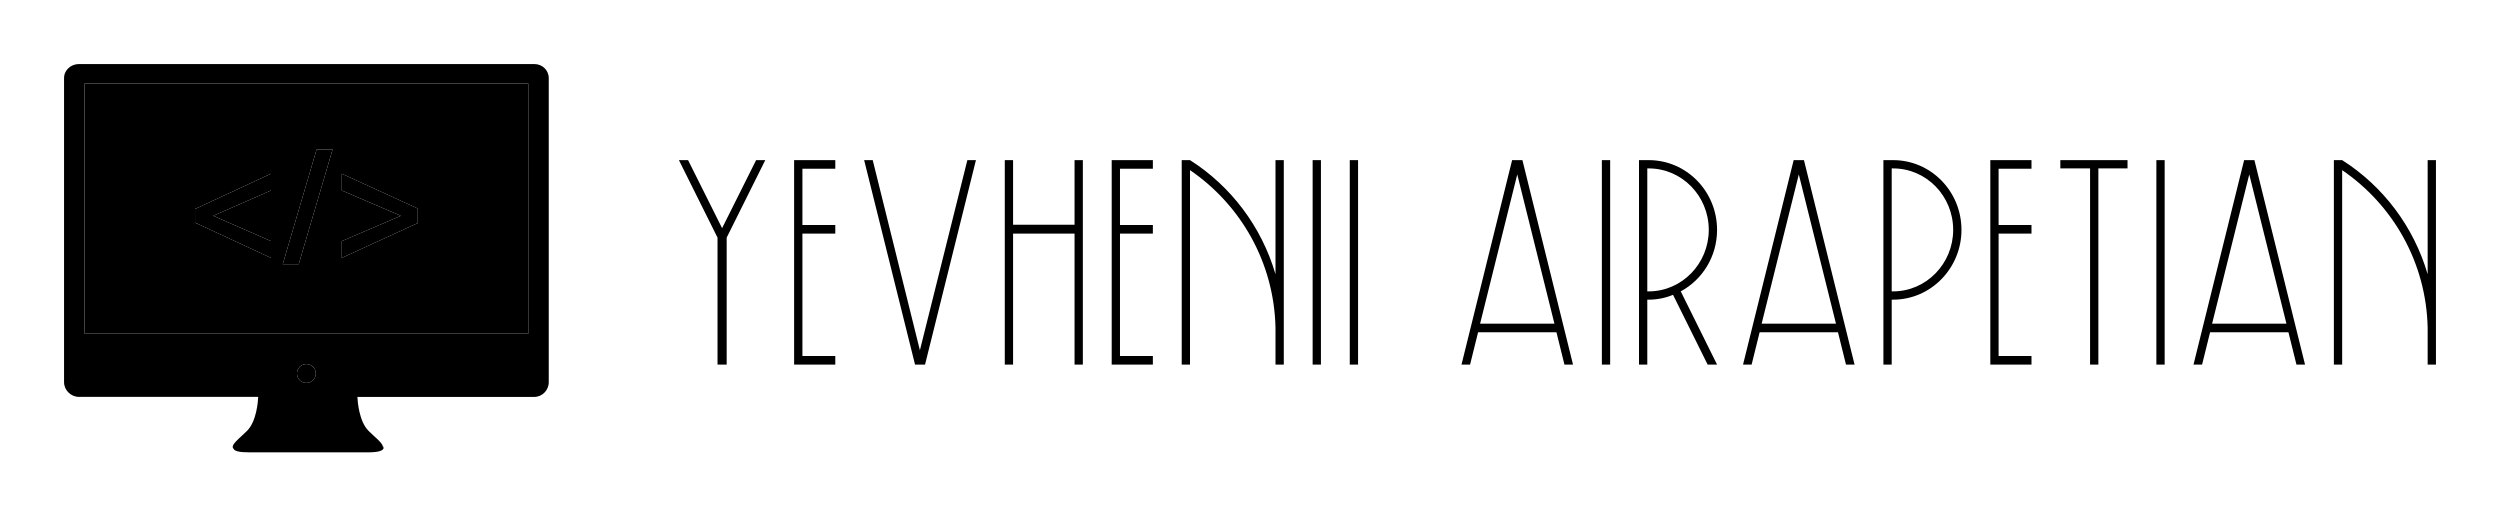
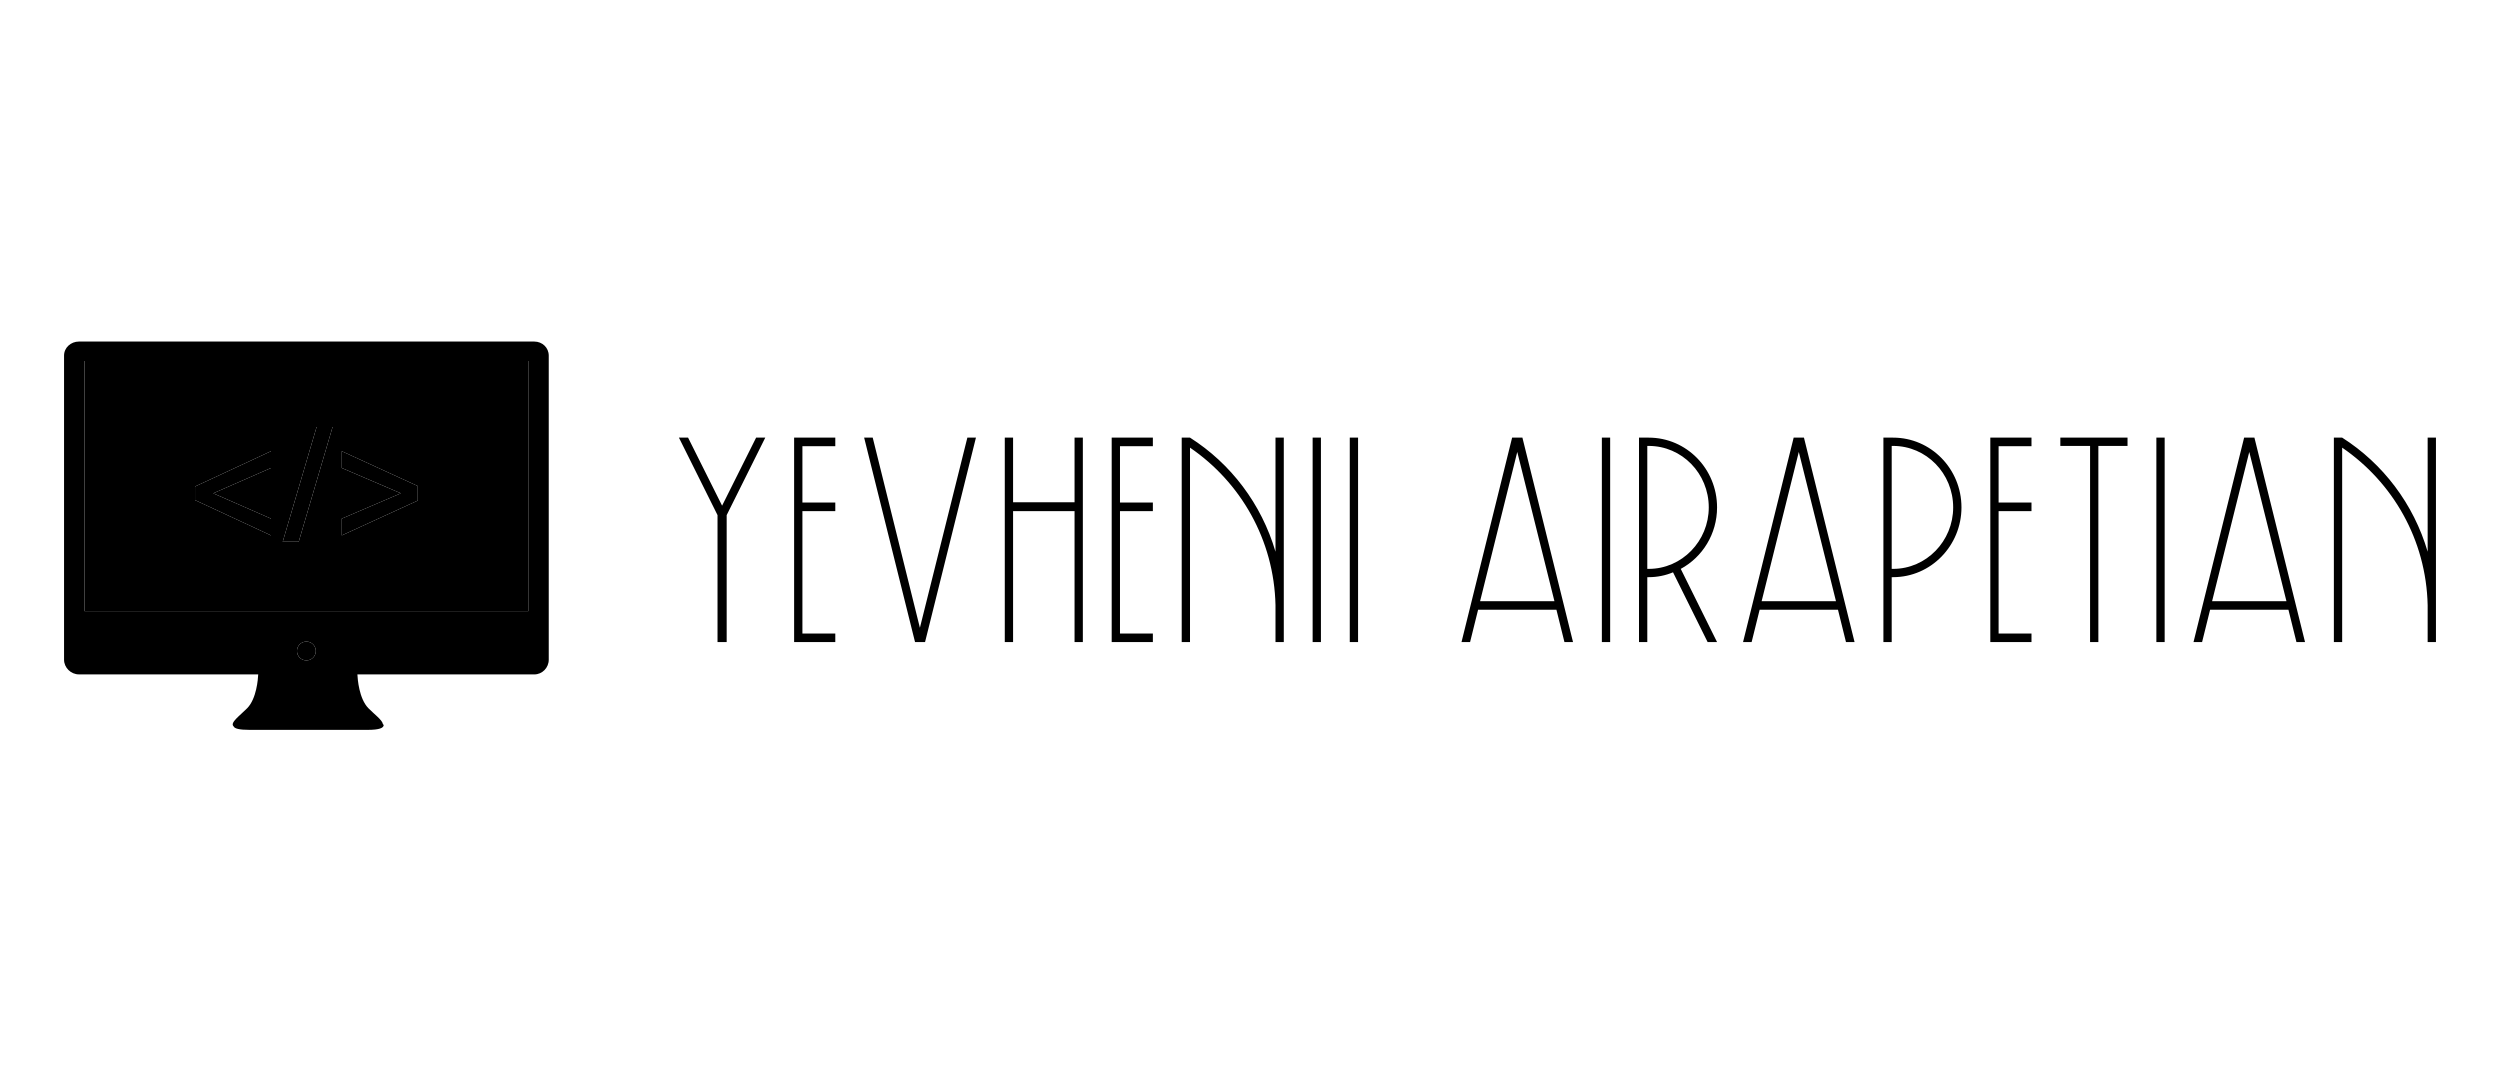
- <svg xmlns="http://www.w3.org/2000/svg" version="1.1" width="3162.02" height="653.163" viewBox="0 0 3162.02 653.163">
+ <svg xmlns="http://www.w3.org/2000/svg" version="1.1" width="140" height="60" viewBox="0 0 3162.02 653.163">
  <g transform="scale(8.101007) translate(10, 10)">
    <defs id="SvgjsDefs1250" />
    <g id="SvgjsG1251" featureKey="symbolFeature-0" transform="matrix(0.7965861,0,0,0.7965861,-1.71505,-9.702418)" fill="#000">
      <g>
        <circle cx="49.651" cy="72.829" r="1.847" />
        <path d="M6.159,65.021h86.985V15.996H6.159V65.021z M56.586,46.886l11.51-4.933v-0.062l-11.51-4.932V33.67   l14.891,6.825v2.854l-14.891,6.825V46.886z M51.652,28.924h3.133l-6.639,22.49h-3.132h-0.001L51.652,28.924z M27.825,43.256v-2.668   l14.89-6.918v3.289l-11.26,4.932v0.062l11.26,4.933v3.288L27.825,43.256L27.825,43.256z" />
        <path d="M94.318,12.18h-43.88h-1.495H5.063c-1.563,0-2.91,1.188-2.91,2.752v54.092v0.188v5.013v0.313   c0,1.563,1.347,2.877,2.91,2.877h35.146c-0.041,0.896-0.321,4.753-2.155,6.623c-1.445,1.474-3.453,2.854-2.669,3.563   c0.19,0.436,1.091,0.688,3.14,0.688c4.521,0,9.416,0,11.208,0c0.453,0,0.707,0,0.707,0c1.791,0,6.688,0,11.207,0   c2.334,0,3.15-0.382,3.158-0.953h-0.08v-0.188h-0.082c-0.104-0.771-1.662-1.907-2.84-3.105c-1.834-1.87-2.113-5.727-2.154-6.623   h34.674c1.564,0,2.83-1.313,2.83-2.877v-0.314v-5.012v-0.189V14.934C97.15,13.368,95.883,12.18,94.318,12.18z M49.651,74.676   c-1.021,0-1.847-0.824-1.847-1.846s0.826-1.848,1.847-1.848c1.02,0,1.847,0.826,1.847,1.848   C51.499,73.852,50.671,74.676,49.651,74.676z M93.145,65.021H6.159V15.996h86.985V65.021z" />
        <polygon points="42.715,46.886 31.455,41.953 31.455,41.891 42.715,36.959 42.715,33.67 27.825,40.588 27.825,43.256    27.825,43.257 42.715,50.174  " />
        <polygon points="48.146,51.414 54.785,28.924 51.652,28.924 45.013,51.414 45.014,51.414  " />
        <polygon points="71.477,40.495 56.586,33.67 56.586,36.959 68.096,41.891 68.096,41.953 56.586,46.886 56.586,50.174    71.477,43.349  " />
      </g>
    </g>
    <g id="SvgjsG1252" featureKey="nameFeature-0" transform="matrix(1.116092,0,0,1.116092,96,2.27655)" fill="#000">
      <path d="M10.8 11.4 l1.28 0 l-5.4 10.84 l0 17.76 l-1.28 0 l0 -17.76 l-5.4 -10.84 l1.28 0 l4.76 9.52 z M21.875 12.6 l-4.6 0 l0 7.88 l4.6 0 l0 1.2 l-4.6 0 l0 17.12 l4.6 0 l0 1.2 l-5.76 0 l0 -28.6 l5.76 0 l0 1.2 z M40.35 11.4 l1.2 0 l-7.12 28.6 l-1.4 0 l-7.12 -28.6 l1.2 0 l6.6 26.6 z M55.345 11.4 l1.16 0 l0 28.6 l-1.16 0 l0 -18.32 l-8.6 0 l0 18.32 l-1.16 0 l0 -28.6 l1.16 0 l0 9.04 l8.6 0 l0 -9.04 z M66.3 12.6 l-4.6 0 l0 7.88 l4.6 0 l0 1.2 l-4.6 0 l0 17.12 l4.6 0 l0 1.2 l-5.76 0 l0 -28.6 l5.76 0 l0 1.2 z M83.455 11.4 l1.16 0 l0 28.6 l-1.16 0 l0 -5.16 c-0.2 -9.16 -4.88 -17.2 -11.96 -22.04 l0 27.2 l-1.16 0 l0 -28.6 l1.16 0 c5.72 3.64 10 9.28 11.96 15.96 l0 -15.96 z M89.81 11.4 l0 28.6 l-1.16 0 l0 -28.6 l1.16 0 z M95.005 11.4 l0 28.6 l-1.16 0 l0 -28.6 l1.16 0 z M123.875 40 l-1.12 -4.52 l-10.96 0 l-1.12 4.52 l-1.2 0 l7.08 -28.6 l1.44 0 l7.08 28.6 l-1.2 0 z M112.075 34.28 l10.4 0 l-5.2 -20.88 z M130.27 11.4 l0 28.6 l-1.16 0 l0 -28.6 l1.16 0 z M145.225 21.16 c0 3.72 -2.04 6.96 -5.08 8.6 l5.08 10.24 l-1.32 0 l-4.84 -9.76 c-1.04 0.44 -2.2 0.68 -3.4 0.68 l-0.2 0 l0 9.08 l-1.16 0 l0 -28.6 l1.36 0 c5.28 0 9.56 4.36 9.56 9.76 z M135.465 12.56 l0 17.2 l0.2 0 c4.64 0 8.4 -3.88 8.4 -8.6 c0 -4.76 -3.76 -8.6 -8.4 -8.6 l-0.2 0 z M163.26 40 l-1.12 -4.52 l-10.96 0 l-1.12 4.52 l-1.2 0 l7.08 -28.6 l1.44 0 l7.08 28.6 l-1.2 0 z M151.46 34.28 l10.4 0 l-5.2 -20.88 z M169.855 11.4 c5.28 0 9.56 4.36 9.56 9.76 c0 5.36 -4.28 9.76 -9.56 9.76 l-0.2 0 l0 9.08 l-1.16 0 l0 -28.6 l1.36 0 z M169.855 29.76 c4.64 0 8.4 -3.88 8.4 -8.6 c0 -4.76 -3.76 -8.6 -8.4 -8.6 l-0.2 0 l0 17.2 l0.2 0 z M189.21 12.6 l-4.6 0 l0 7.88 l4.6 0 l0 1.2 l-4.6 0 l0 17.12 l4.6 0 l0 1.2 l-5.76 0 l0 -28.6 l5.76 0 l0 1.2 z M202.645 11.4 l0 1.16 l-4.08 0 l0 27.44 l-1.16 0 l0 -27.44 l-4.16 0 l0 -1.16 l9.4 0 z M207.84 11.4 l0 28.6 l-1.16 0 l0 -28.6 l1.16 0 z M226.275 40 l-1.12 -4.52 l-10.96 0 l-1.12 4.52 l-1.2 0 l7.08 -28.6 l1.44 0 l7.08 28.6 l-1.2 0 z M214.475 34.28 l10.4 0 l-5.2 -20.88 z M244.63 11.4 l1.16 0 l0 28.6 l-1.16 0 l0 -5.16 c-0.2 -9.16 -4.88 -17.2 -11.96 -22.04 l0 27.2 l-1.16 0 l0 -28.6 l1.16 0 c5.72 3.64 10 9.28 11.96 15.96 l0 -15.96 z" />
    </g>
  </g>
</svg>
